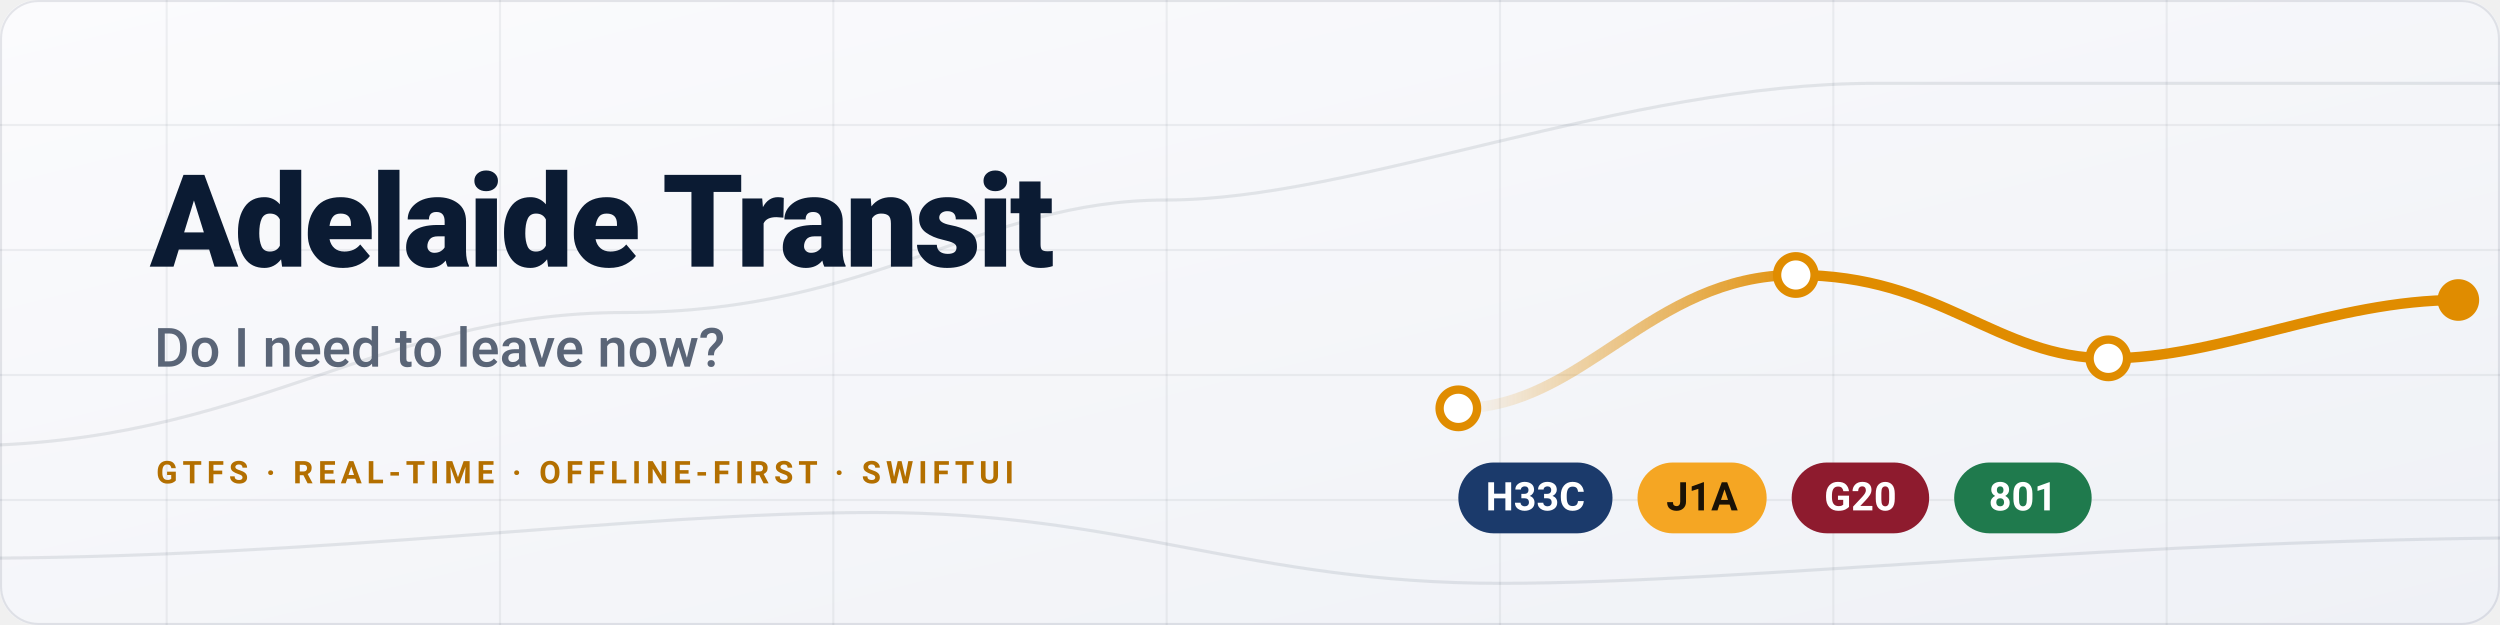
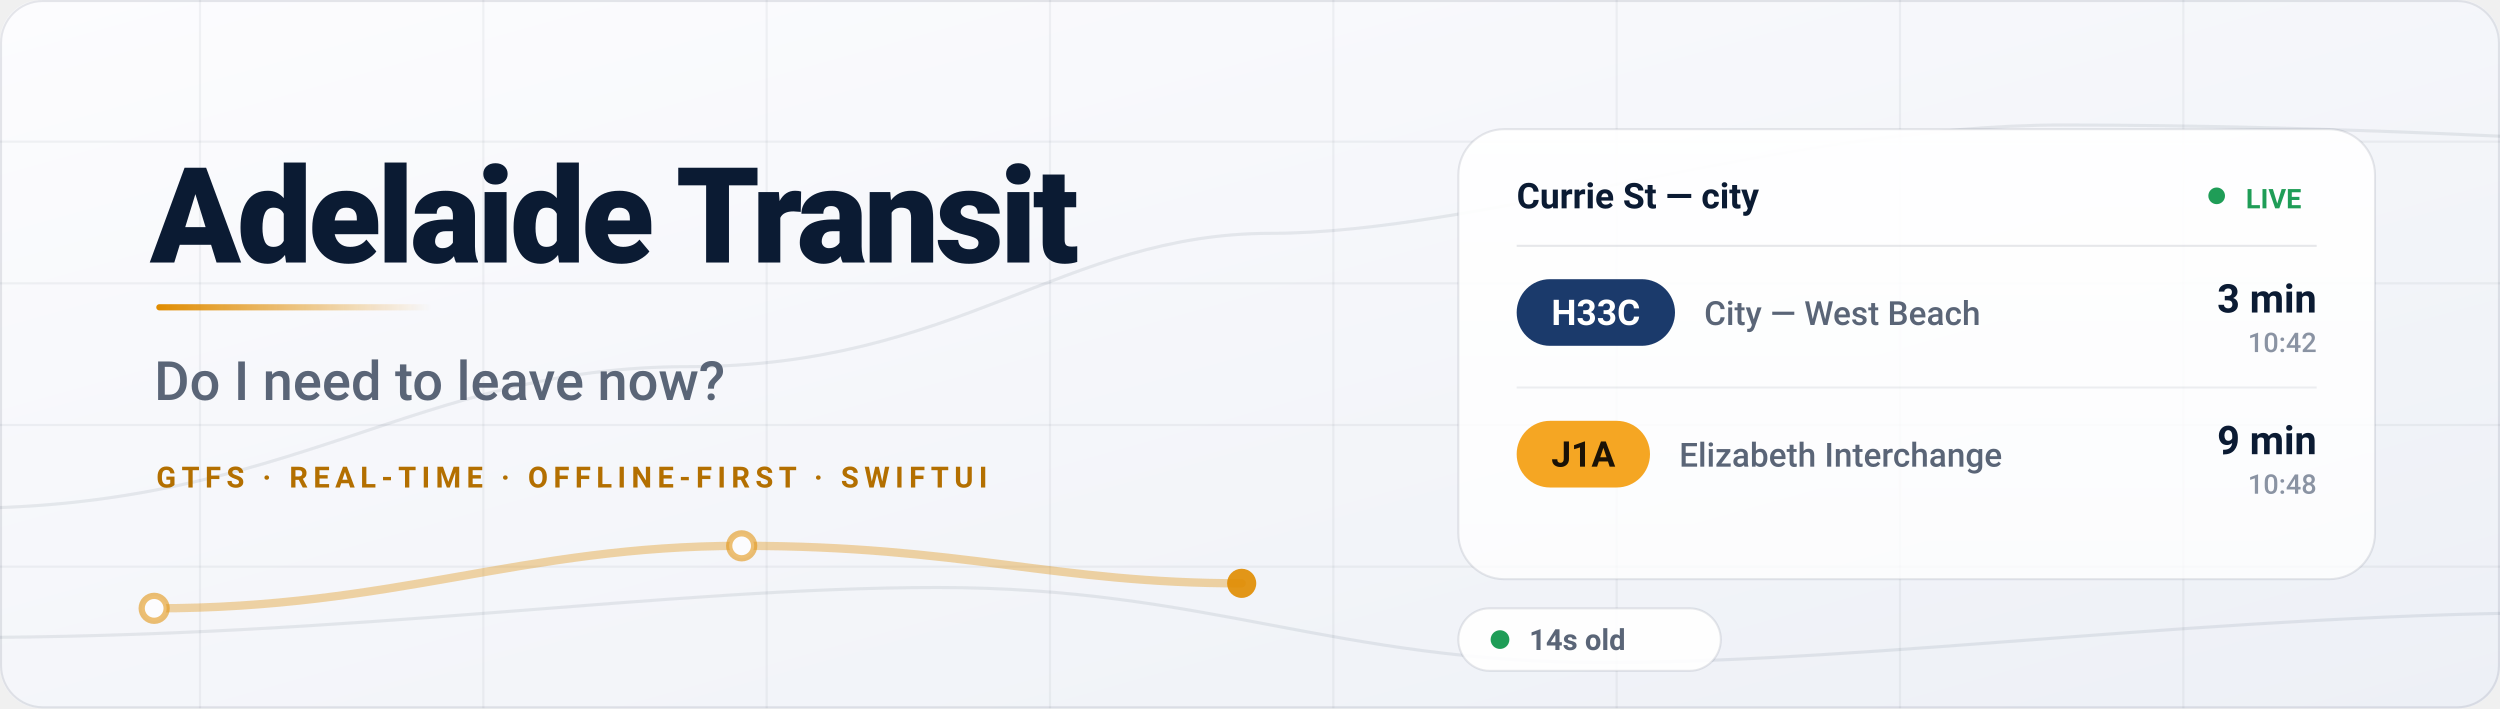
- <svg xmlns="http://www.w3.org/2000/svg" width="1200" height="300" viewBox="0 0 1200 300" role="img" aria-label="Adelaide Transit — do I need to leave now?">
+ <svg xmlns="http://www.w3.org/2000/svg" width="1200" height="340" viewBox="0 0 1200 340" role="img" aria-label="Adelaide Transit — do I need to leave now? GTFS, real-time, offline-first, SwiftUI">
  <defs>
    <linearGradient id="bg" x1="0" y1="0" x2="1" y2="1">
-       <stop offset="0" stop-color="#FBFBFD" />
-       <stop offset="1" stop-color="#EFF1F6" />
+       <stop offset="0" stop-color="#FCFCFE" />
+       <stop offset="1" stop-color="#EDF0F6" />
    </linearGradient>
-     <linearGradient id="fade" x1="0" y1="0" x2="1" y2="0">
-       <stop offset="0" stop-color="#E08C00" stop-opacity="0" />
-       <stop offset="0.35" stop-color="#E08C00" stop-opacity="1" />
-       <stop offset="1" stop-color="#E08C00" stop-opacity="1" />
+     <linearGradient id="card" x1="0" y1="0" x2="0" y2="1">
+       <stop offset="0" stop-color="#FFFFFF" stop-opacity="0.95" />
+       <stop offset="1" stop-color="#FFFFFF" stop-opacity="0.75" />
    </linearGradient>
-     <clipPath id="card">
-       <rect width="1200" height="300" rx="18" />
+     <linearGradient id="rule" x1="0" y1="0" x2="1" y2="0">
+       <stop offset="0" stop-color="#E08C00" />
+       <stop offset="1" stop-color="#E08C00" stop-opacity="0" />
+     </linearGradient>
+     <clipPath id="frame">
+       <rect width="1200" height="340" rx="20" />
    </clipPath>
  </defs>
-   <g clip-path="url(#card)">
-     <rect width="1200" height="300" fill="url(#bg)" />
-     <g stroke="#0B1B33" stroke-opacity="0.055" stroke-width="1">
-       <path d="M0 60H1200M0 120H1200M0 180H1200M0 240H1200" />
-       <path d="M80 0V300M240 0V300M400 0V300M560 0V300M720 0V300M880 0V300M1040 0V300" />
+   <g clip-path="url(#frame)">
+     <rect width="1200" height="340" fill="url(#bg)" />
+     <g stroke="#0B1B33" stroke-opacity="0.05" stroke-width="1">
+       <path d="M0 68H1200M0 136H1200M0 204H1200M0 272H1200" />
+       <path d="M96 0V340M232 0V340M368 0V340M504 0V340M640 0V340M776 0V340M912 0V340M1048 0V340" />
    </g>
-     <g stroke="#0B1B33" stroke-opacity="0.09" stroke-width="1.5" fill="none">
-       <path d="M-20 214C120 214 180 150 300 150S470 96 560 96 780 40 900 40s260 0 340 0" />
-       <path d="M-20 268C160 268 300 246 420 246s180 34 300 34 300-22 520-22" />
+     <g stroke="#0B1B33" stroke-opacity="0.08" stroke-width="1.5" fill="none">
+       <path d="M-20 244C140 244 200 176 330 176s180-64 280-64 250-52 380-52 260 8 260 8" />
+       <path d="M-20 306C170 306 320 282 450 282s190 36 320 36 300-24 470-24" />
    </g>
    <g fill="none" stroke-linecap="round">
-       <path d="M700 196C760 196 792 132 862 132s96 40 150 40 108-28 168-28" stroke="url(#fade)" stroke-width="5" />
+       <path d="M74 292C190 292 250 262 356 262s150 18 240 18" stroke="#E08C00" stroke-opacity="0.35" stroke-width="4" />
    </g>
-     <g fill="#FFFFFF" stroke="#E08C00" stroke-width="4">
-       <circle cx="700" cy="196" r="9" />
-       <circle cx="862" cy="132" r="9" />
-       <circle cx="1012" cy="172" r="9" />
+     <circle cx="74" cy="292" r="6" fill="#FCFCFE" stroke="#E08C00" stroke-opacity="0.55" stroke-width="3" />
+     <circle cx="356" cy="262" r="6" fill="#FCFCFE" stroke="#E08C00" stroke-opacity="0.55" stroke-width="3" />
+     <circle cx="596" cy="280" r="7" fill="#E08C00" fill-opacity="0.9" />
+     <g font-family="ui-sans-serif, -apple-system, BlinkMacSystemFont, 'SF Pro Display', 'Segoe UI', Roboto, Helvetica, Arial, sans-serif">
+       <text x="72" y="126" font-size="64" font-weight="800" letter-spacing="-1.8" fill="#0B1B33">Adelaide Transit</text>
+       <rect x="75" y="146" width="132" height="3" rx="1.5" fill="url(#rule)" />
+       <text x="74" y="192" font-size="26" font-weight="500" fill="#5A6577">Do I need to leave now?</text>
+       <text x="75" y="234" font-size="14" font-weight="600" letter-spacing="2.6" fill="#B36F00">GTFS · REAL-TIME · OFFLINE-FIRST · SWIFTUI</text>
    </g>
-     <circle cx="1180" cy="144" r="10" fill="#E08C00" />
-     <g font-family="ui-sans-serif, -apple-system, BlinkMacSystemFont, 'SF Pro Text', 'Segoe UI', Roboto, Helvetica, Arial, sans-serif" font-size="19" font-weight="700" text-anchor="middle">
-       <rect x="700" y="222" width="74" height="34" rx="17" fill="#1B3A6B" />
-       <text x="737" y="245" fill="#FFFFFF">H33C</text>
-       <rect x="786" y="222" width="62" height="34" rx="17" fill="#F5A623" />
-       <text x="817" y="245" fill="#1A1206">J1A</text>
-       <rect x="860" y="222" width="66" height="34" rx="17" fill="#8E1B2E" />
-       <text x="893" y="245" fill="#FFFFFF">G20</text>
-       <rect x="938" y="222" width="66" height="34" rx="17" fill="#1F7A4D" />
-       <text x="971" y="245" fill="#FFFFFF">801</text>
+     <g font-family="ui-sans-serif, -apple-system, BlinkMacSystemFont, 'SF Pro Text', 'Segoe UI', Roboto, Helvetica, Arial, sans-serif">
+       <rect x="700" y="62" width="440" height="216" rx="22" fill="url(#card)" stroke="#0B1B33" stroke-opacity="0.10" />
+       <text x="728" y="100" font-size="17" font-weight="700" fill="#0B1B33">Currie St — city</text>
+       <circle cx="1064" cy="94" r="4" fill="#1F9D57" />
+       <text x="1078" y="100" font-size="13" font-weight="600" fill="#1F9D57">LIVE</text>
+       <line x1="728" y1="118" x2="1112" y2="118" stroke="#0B1B33" stroke-opacity="0.10" />
+       <rect x="728" y="134" width="76" height="32" rx="16" fill="#1B3A6B" />
+       <text x="766" y="156" font-size="17" font-weight="700" fill="#FFFFFF" text-anchor="middle">H33C</text>
+       <text x="818" y="156" font-size="16" font-weight="500" fill="#5A6577">City — West Beach</text>
+       <text x="1112" y="150" font-size="19" font-weight="700" fill="#0B1B33" text-anchor="end">3 min</text>
+       <text x="1112" y="169" font-size="13" font-weight="500" fill="#8A93A3" text-anchor="end">10:42</text>
+       <line x1="728" y1="186" x2="1112" y2="186" stroke="#0B1B33" stroke-opacity="0.07" />
+       <rect x="728" y="202" width="64" height="32" rx="16" fill="#F5A623" />
+       <text x="760" y="224" font-size="17" font-weight="700" fill="#1A1206" text-anchor="middle">J1A</text>
+       <text x="806" y="224" font-size="16" font-weight="500" fill="#5A6577">Elizabeth Interchange</text>
+       <text x="1112" y="218" font-size="19" font-weight="700" fill="#0B1B33" text-anchor="end">9 min</text>
+       <text x="1112" y="237" font-size="13" font-weight="500" fill="#8A93A3" text-anchor="end">10:48</text>
    </g>
-     <g font-family="ui-sans-serif, -apple-system, BlinkMacSystemFont, 'SF Pro Display', 'Segoe UI', Roboto, Helvetica, Arial, sans-serif">
-       <text x="72" y="128" font-size="62" font-weight="800" letter-spacing="-1.6" fill="#0B1B33">Adelaide Transit</text>
-       <text x="74" y="176" font-size="26" font-weight="500" fill="#5A6577">Do I need to leave now?</text>
-       <text x="75" y="232" font-size="15" font-weight="600" letter-spacing="2.4" fill="#B36F00">GTFS · REAL-TIME · OFFLINE-FIRST · SWIFTUI</text>
+     <g font-family="ui-sans-serif, -apple-system, BlinkMacSystemFont, 'SF Pro Text', 'Segoe UI', Roboto, Helvetica, Arial, sans-serif">
+       <rect x="700" y="292" width="126" height="30" rx="15" fill="#FFFFFF" fill-opacity="0.9" stroke="#0B1B33" stroke-opacity="0.10" />
+       <circle cx="720" cy="307" r="4.5" fill="#1F9D57" />
+       <text x="734" y="312" font-size="14" font-weight="600" fill="#5A6577">14s old</text>
    </g>
-     <rect x="0.5" y="0.5" width="1199" height="299" rx="18" fill="none" stroke="#0B1B33" stroke-opacity="0.10" />
+     <rect x="0.5" y="0.5" width="1199" height="339" rx="20" fill="none" stroke="#0B1B33" stroke-opacity="0.10" />
  </g>
</svg>
